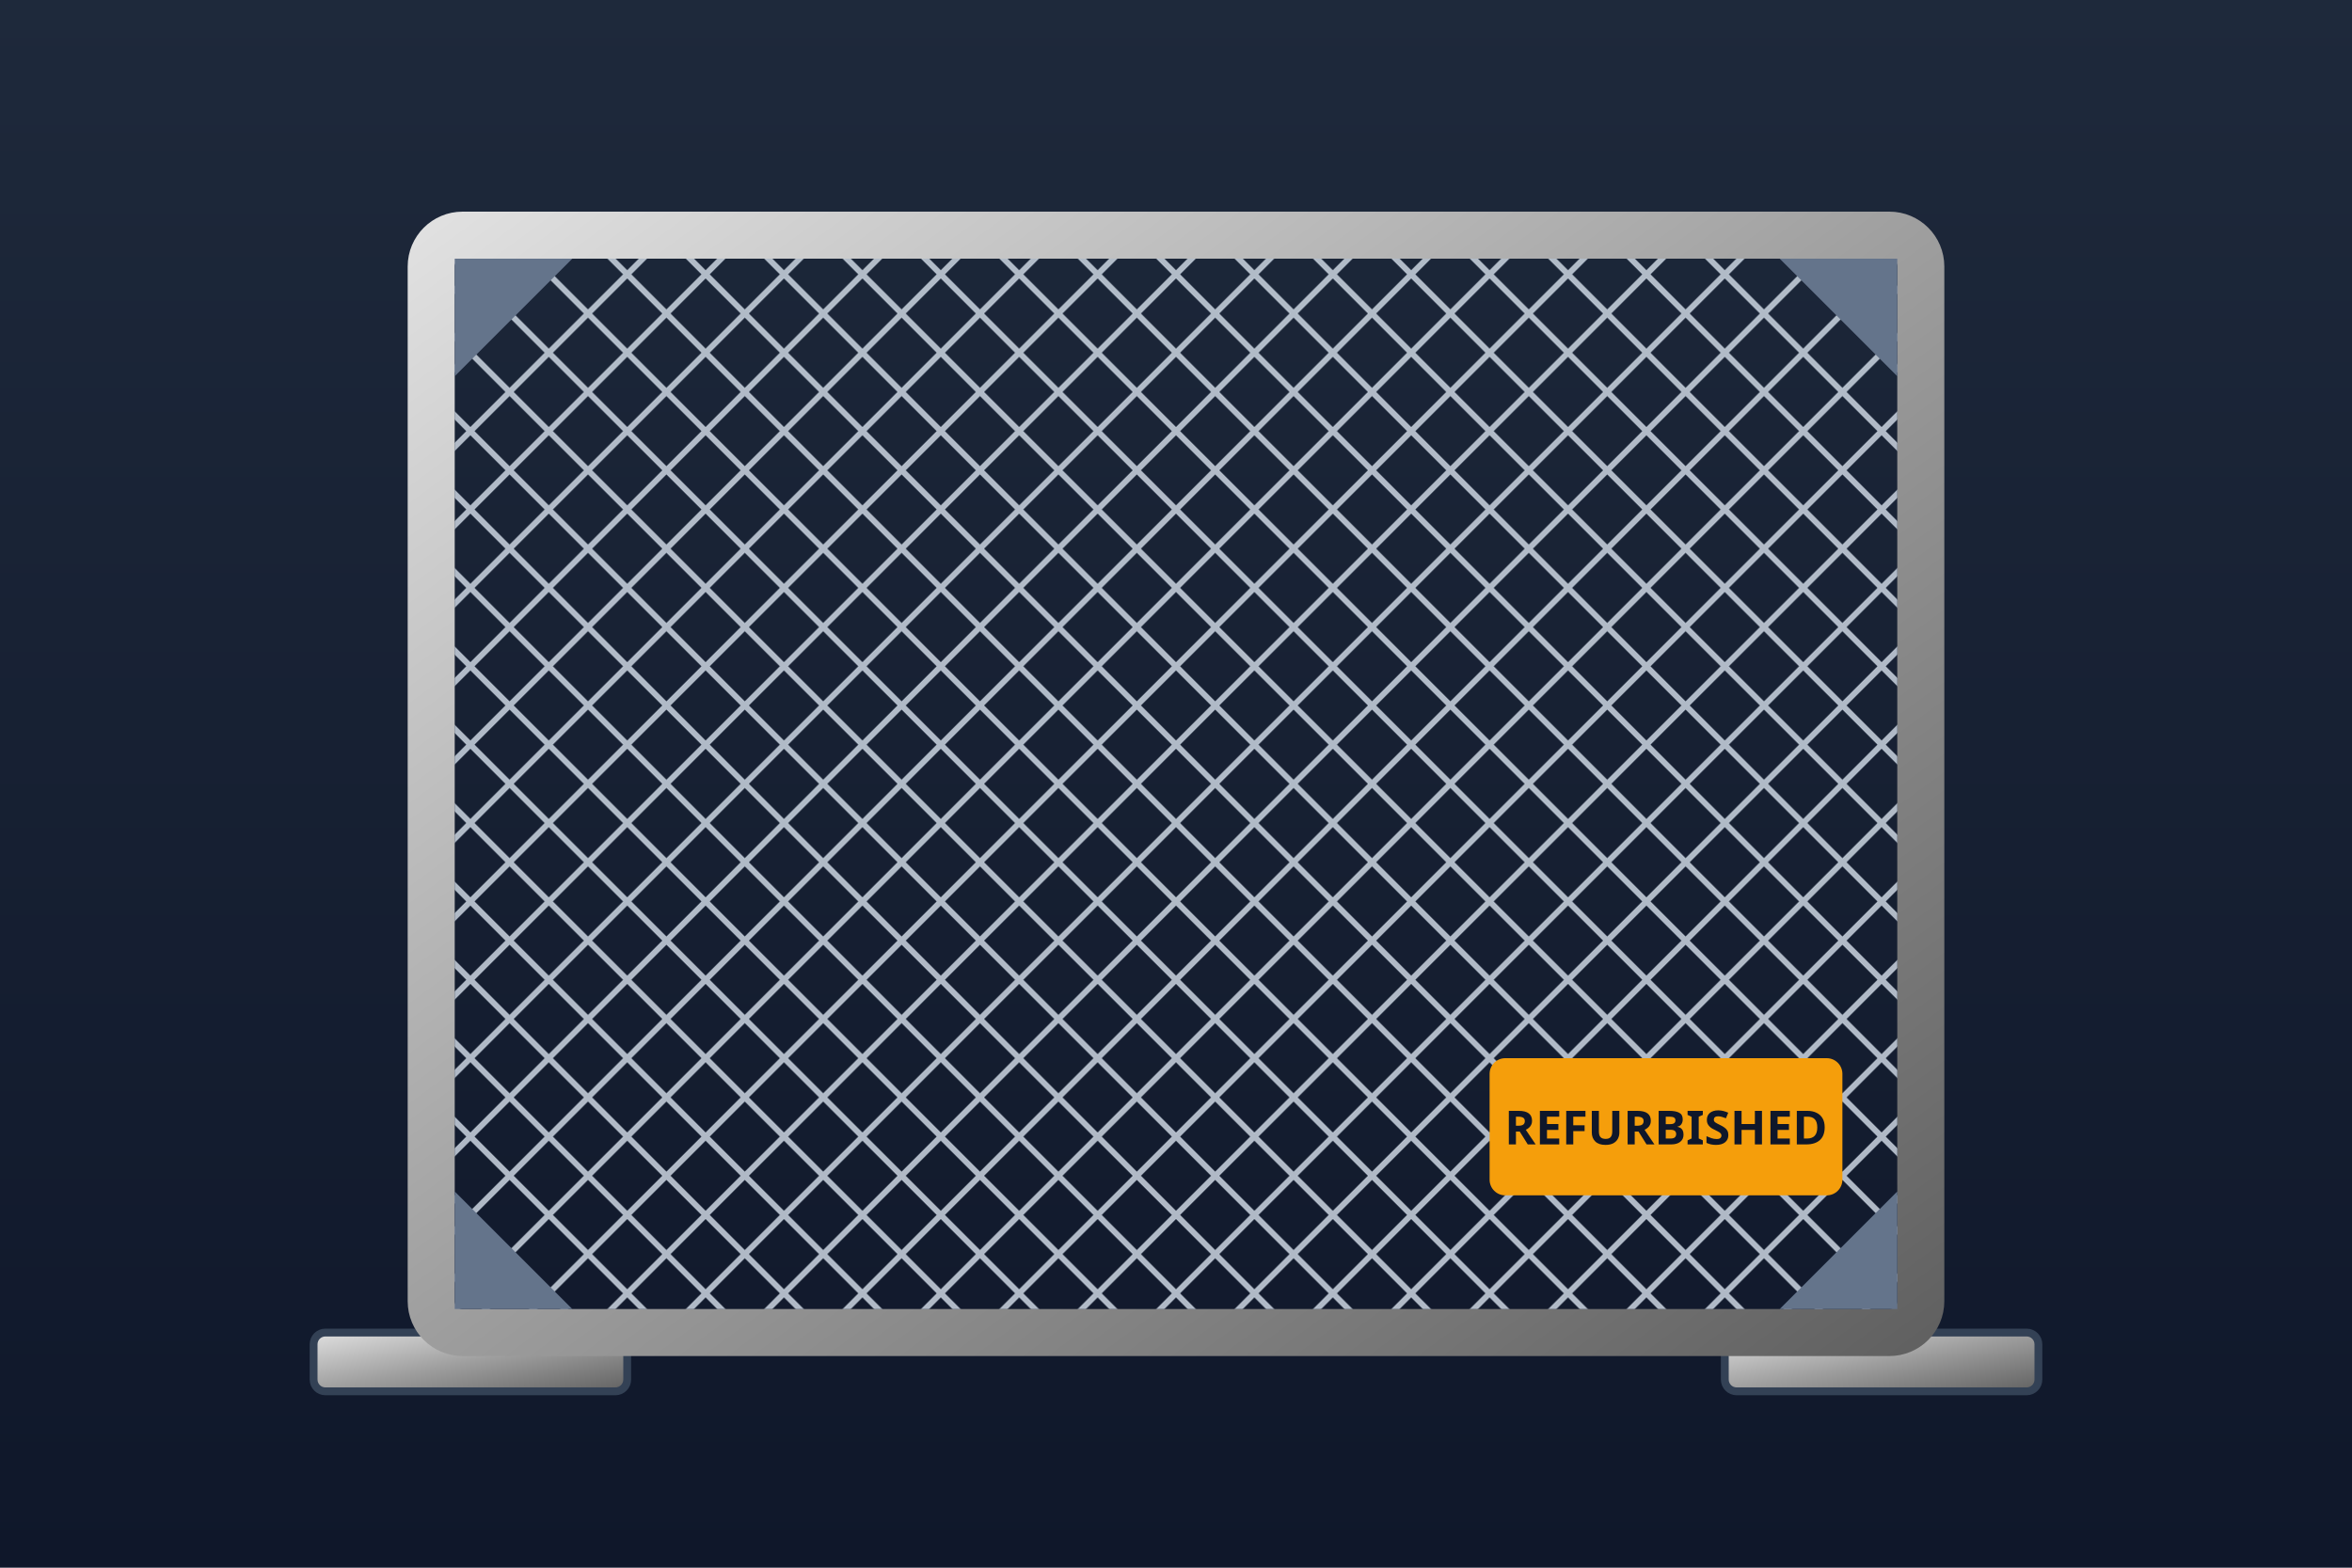
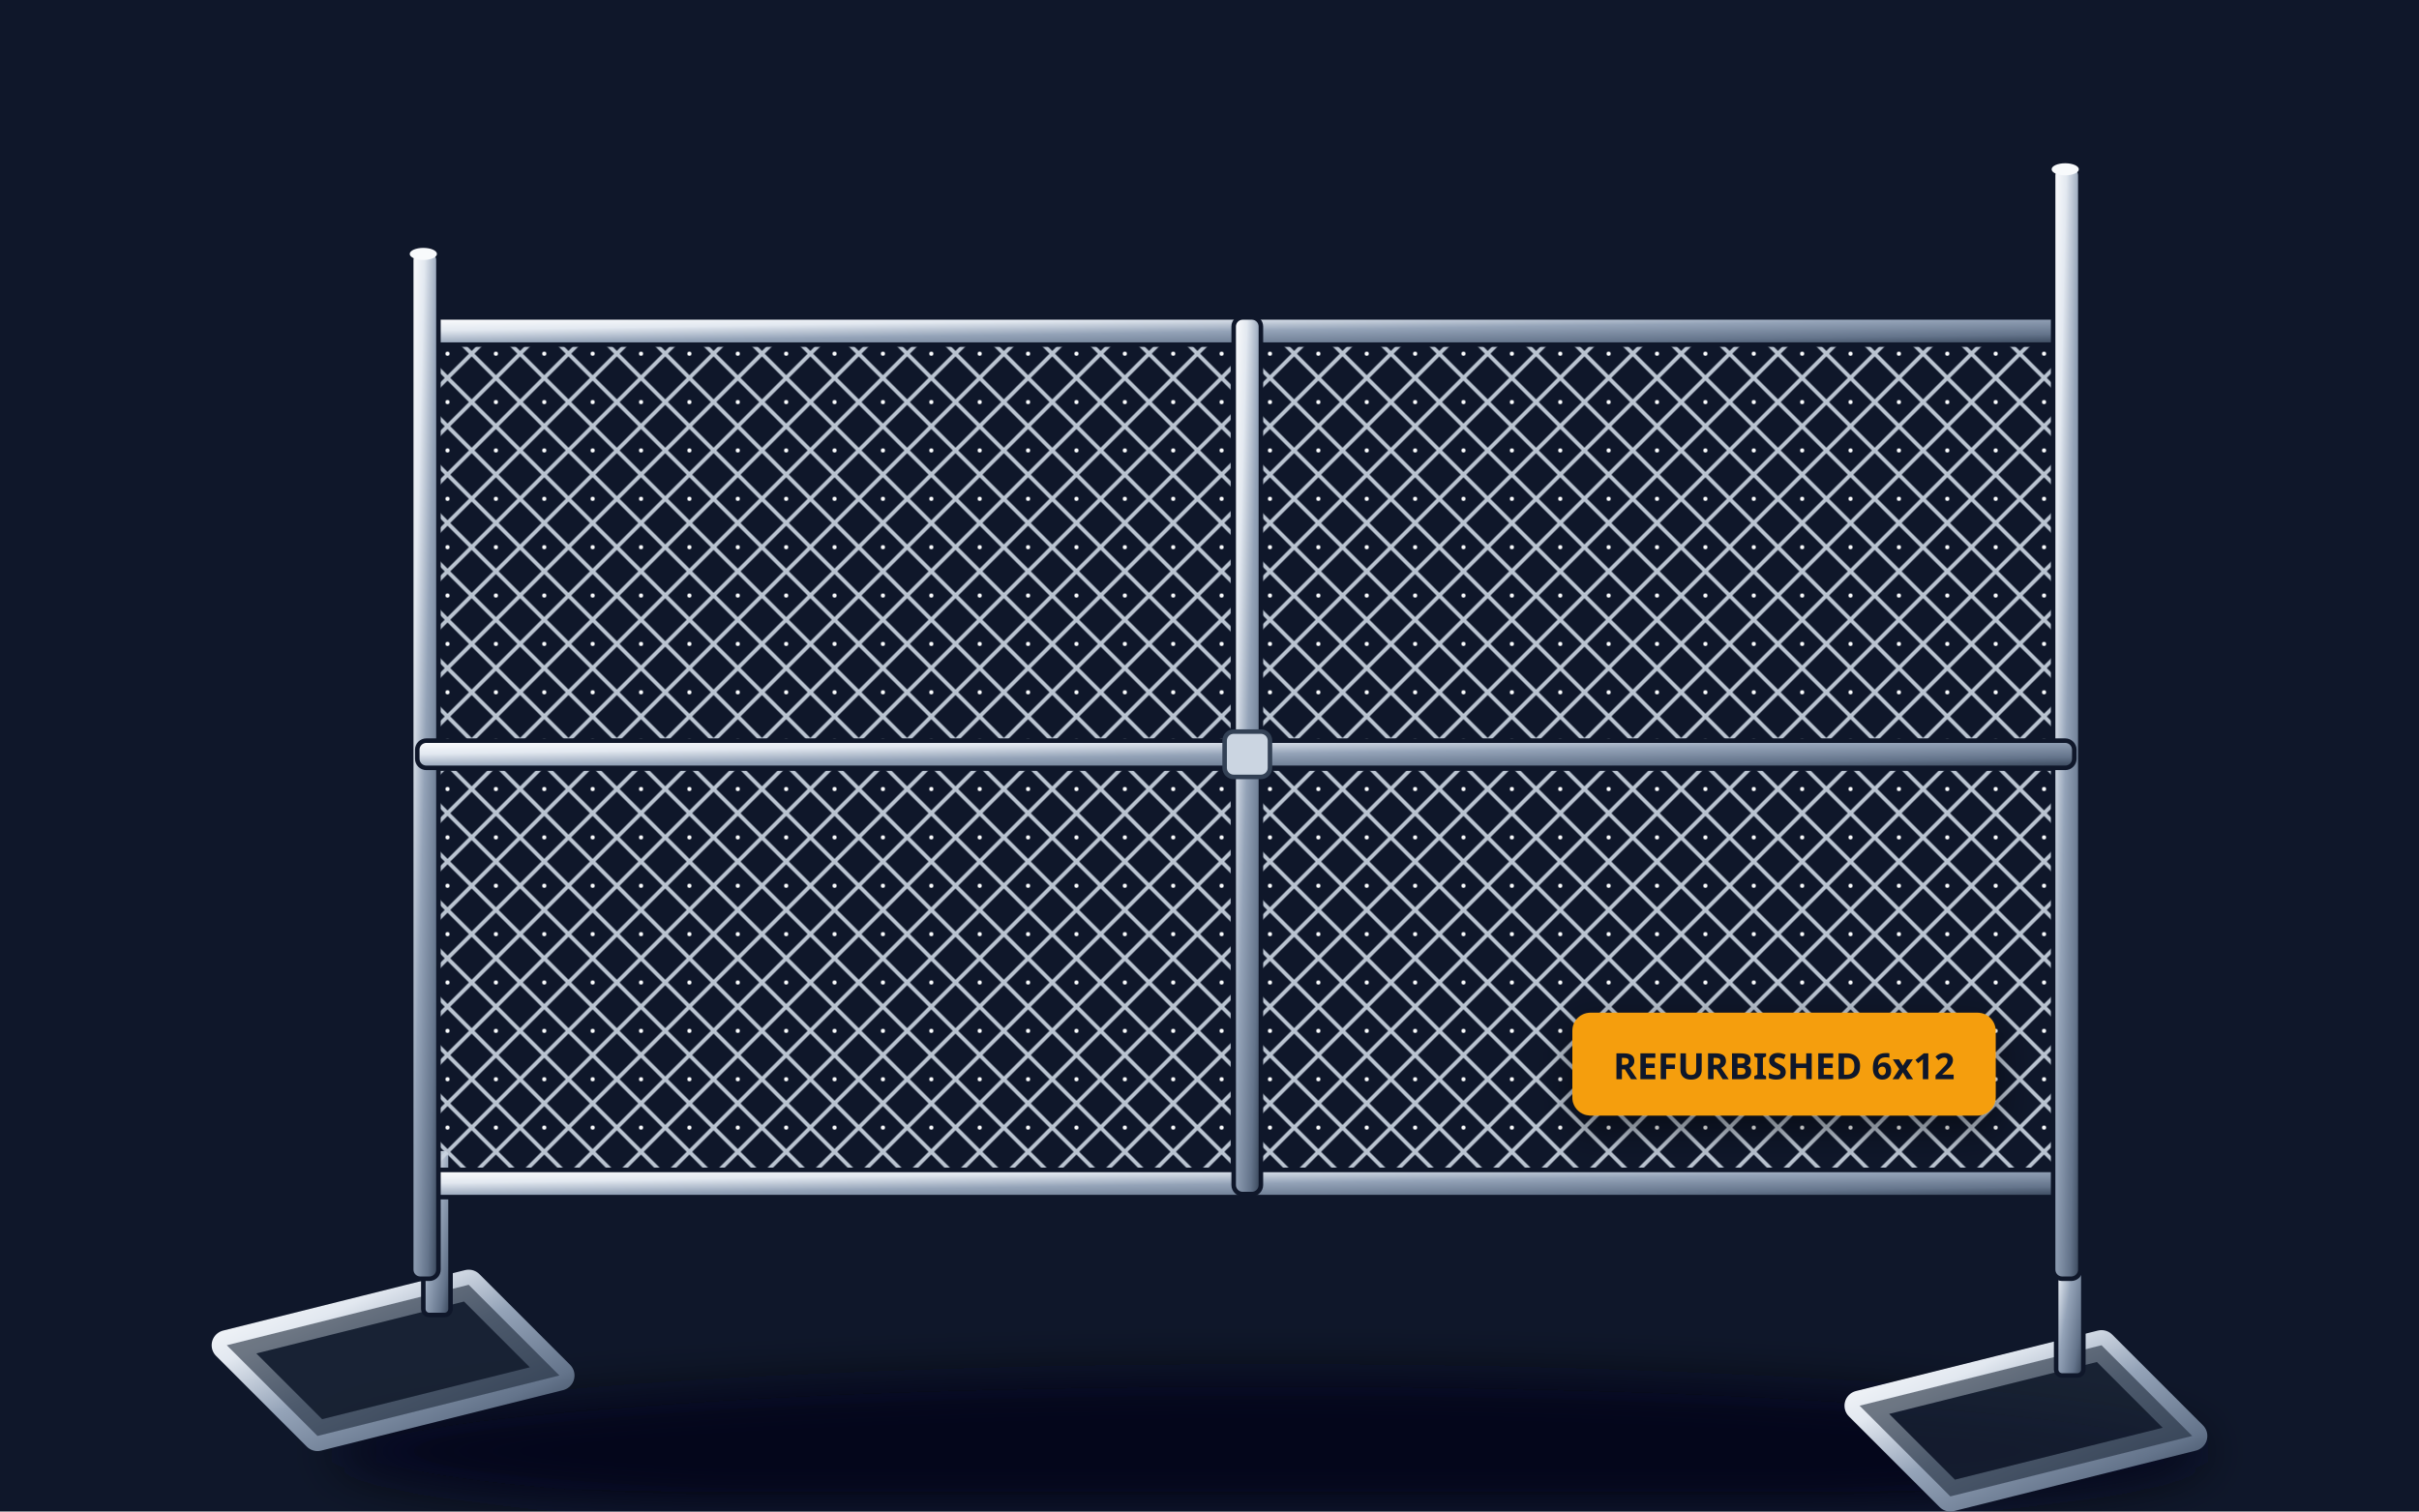
- <svg xmlns="http://www.w3.org/2000/svg" viewBox="0 0 600 400" width="100%" height="100%">
+ <svg xmlns="http://www.w3.org/2000/svg" viewBox="0 0 800 500" width="100%" height="100%">
  <defs>
-     <linearGradient id="metal" x1="0%" y1="0%" x2="100%" y2="100%">
-       <stop offset="0%" stop-color="#e0e0e0" />
-       <stop offset="50%" stop-color="#9e9e9e" />
-       <stop offset="100%" stop-color="#616161" />
+     <linearGradient id="galvSteel" x1="0%" y1="0%" x2="100%" y2="100%">
+       <stop offset="0%" stop-color="#ffffff" />
+       <stop offset="25%" stop-color="#e2e8f0" />
+       <stop offset="50%" stop-color="#94a3b8" />
+       <stop offset="80%" stop-color="#64748b" />
+       <stop offset="100%" stop-color="#334155" />
    </linearGradient>
-     <linearGradient id="bg" x1="0%" y1="0%" x2="0%" y2="100%">
-       <stop offset="0%" stop-color="#1e293b" />
-       <stop offset="100%" stop-color="#0f172a" />
+     <linearGradient id="tubeHighlight" x1="0%" y1="0%" x2="0%" y2="100%">
+       <stop offset="0%" stop-color="#cbd5e1" />
+       <stop offset="50%" stop-color="#64748b" />
+       <stop offset="100%" stop-color="#1e293b" />
    </linearGradient>
-     <pattern id="chainlink" width="20" height="20" patternUnits="userSpaceOnUse">
-       <path d="M 0 10 L 10 0 L 20 10 L 10 20 Z" fill="none" stroke="#cbd5e1" stroke-width="1.5" />
+     <radialGradient id="sunGleam" cx="20%" cy="20%" r="80%">
+       <stop offset="0%" stop-color="#38bdf8" stop-opacity="0.2" />
+       <stop offset="100%" stop-color="#0f172a" stop-opacity="0" />
+     </radialGradient>
+     <pattern id="chainlinkMesh" width="16" height="16" patternUnits="userSpaceOnUse">
+       <path d="M 0 8 L 8 0 L 16 8 L 8 16 Z" fill="none" stroke="#cbd5e1" stroke-width="1.3" opacity="0.9" />
+       <circle cx="8" cy="8" r="0.7" fill="#f8fafc" />
    </pattern>
  </defs>
-   <rect width="600" height="400" fill="url(#bg)" />
-   <g transform="translate(60, 40)">
-     <rect x="20" y="300" width="80" height="15" rx="3" fill="url(#metal)" stroke="#334155" stroke-width="2" />
-     <rect x="380" y="300" width="80" height="15" rx="3" fill="url(#metal)" stroke="#334155" stroke-width="2" />
-     <rect x="50" y="20" width="380" height="280" rx="8" fill="none" stroke="url(#metal)" stroke-width="12" />
-     <rect x="56" y="26" width="368" height="268" rx="4" fill="url(#chainlink)" opacity="0.85" />
-     <line x1="240" y1="20" x2="240" y2="300" stroke="url(#metal)" stroke-width="8" />
-     <polygon points="56,26 86,26 56,56" fill="#64748b" />
-     <polygon points="424,26 394,26 424,56" fill="#64748b" />
-     <polygon points="56,294 86,294 56,264" fill="#64748b" />
-     <polygon points="424,294 394,294 424,264" fill="#64748b" />
-     <g transform="translate(320, 230)">
-       <rect width="90" height="35" rx="4" fill="#f59e0b" />
-       <text x="45" y="22" font-family="sans-serif" font-weight="bold" font-size="12" fill="#0f172a" text-anchor="middle">REFURBISHED</text>
+   <rect width="800" height="500" fill="url(#sunGleam)" />
+   <rect width="800" height="500" fill="#0f172a" style="mix-blend-mode: behind;" />
+   <g transform="translate(60, 45)">
+     <ellipse cx="360" cy="435" rx="310" ry="25" fill="#020617" opacity="0.75" filter="blur(8px)" />
+     <polygon points="15,400 95,380 125,410 45,430" fill="none" stroke="url(#galvSteel)" stroke-width="10" stroke-linejoin="round" />
+     <polygon points="15,400 95,380 125,410 45,430" fill="#1e293b" opacity="0.6" />
+     <rect x="80" y="335" width="9" height="55" rx="2" fill="url(#galvSteel)" stroke="#0f172a" stroke-width="1.5" />
+     <polygon points="555,420 635,400 665,430 585,450" fill="none" stroke="url(#galvSteel)" stroke-width="10" stroke-linejoin="round" />
+     <polygon points="555,420 635,400 665,430 585,450" fill="#1e293b" opacity="0.6" />
+     <rect x="620" y="355" width="9" height="55" rx="2" fill="url(#galvSteel)" stroke="#0f172a" stroke-width="1.5" />
+     <rect x="82" y="65" width="265" height="135" fill="url(#chainlinkMesh)" />
+     <rect x="357" y="65" width="265" height="135" fill="url(#chainlinkMesh)" />
+     <rect x="82" y="210" width="265" height="135" fill="url(#chainlinkMesh)" />
+     <rect x="357" y="210" width="265" height="135" fill="url(#chainlinkMesh)" />
+     <rect x="78" y="60" width="548" height="9" rx="3" fill="url(#galvSteel)" stroke="#0f172a" stroke-width="1.5" />
+     <rect x="78" y="342" width="548" height="9" rx="3" fill="url(#galvSteel)" stroke="#0f172a" stroke-width="1.5" />
+     <rect x="76" y="38" width="9" height="340" rx="3" fill="url(#galvSteel)" stroke="#0f172a" stroke-width="1.5" />
+     <ellipse cx="80" cy="39" rx="4.5" ry="2" fill="#f8fafc" />
+     <rect x="619" y="10" width="9" height="368" rx="3" fill="url(#galvSteel)" stroke="#0f172a" stroke-width="1.5" />
+     <ellipse cx="623" cy="11" rx="4.5" ry="2" fill="#f8fafc" />
+     <rect x="78" y="200" width="548" height="9" rx="3" fill="url(#galvSteel)" stroke="#0f172a" stroke-width="1.5" />
+     <rect x="348" y="60" width="9" height="290" rx="3" fill="url(#galvSteel)" stroke="#0f172a" stroke-width="1.5" />
+     <rect x="345" y="197" width="15" height="15" rx="3" fill="#cbd5e1" stroke="#334155" stroke-width="1.5" />
+     <g transform="translate(460, 290)">
+       <rect width="140" height="34" rx="6" fill="#f59e0b" filter="drop-shadow(0 4px 6px rgba(0,0,0,0.5))" />
+       <text x="70" y="22" font-family="'Segoe UI', sans-serif" font-weight="900" font-size="12" fill="#0f172a" text-anchor="middle">REFURBISHED 6x12</text>
    </g>
  </g>
</svg>
